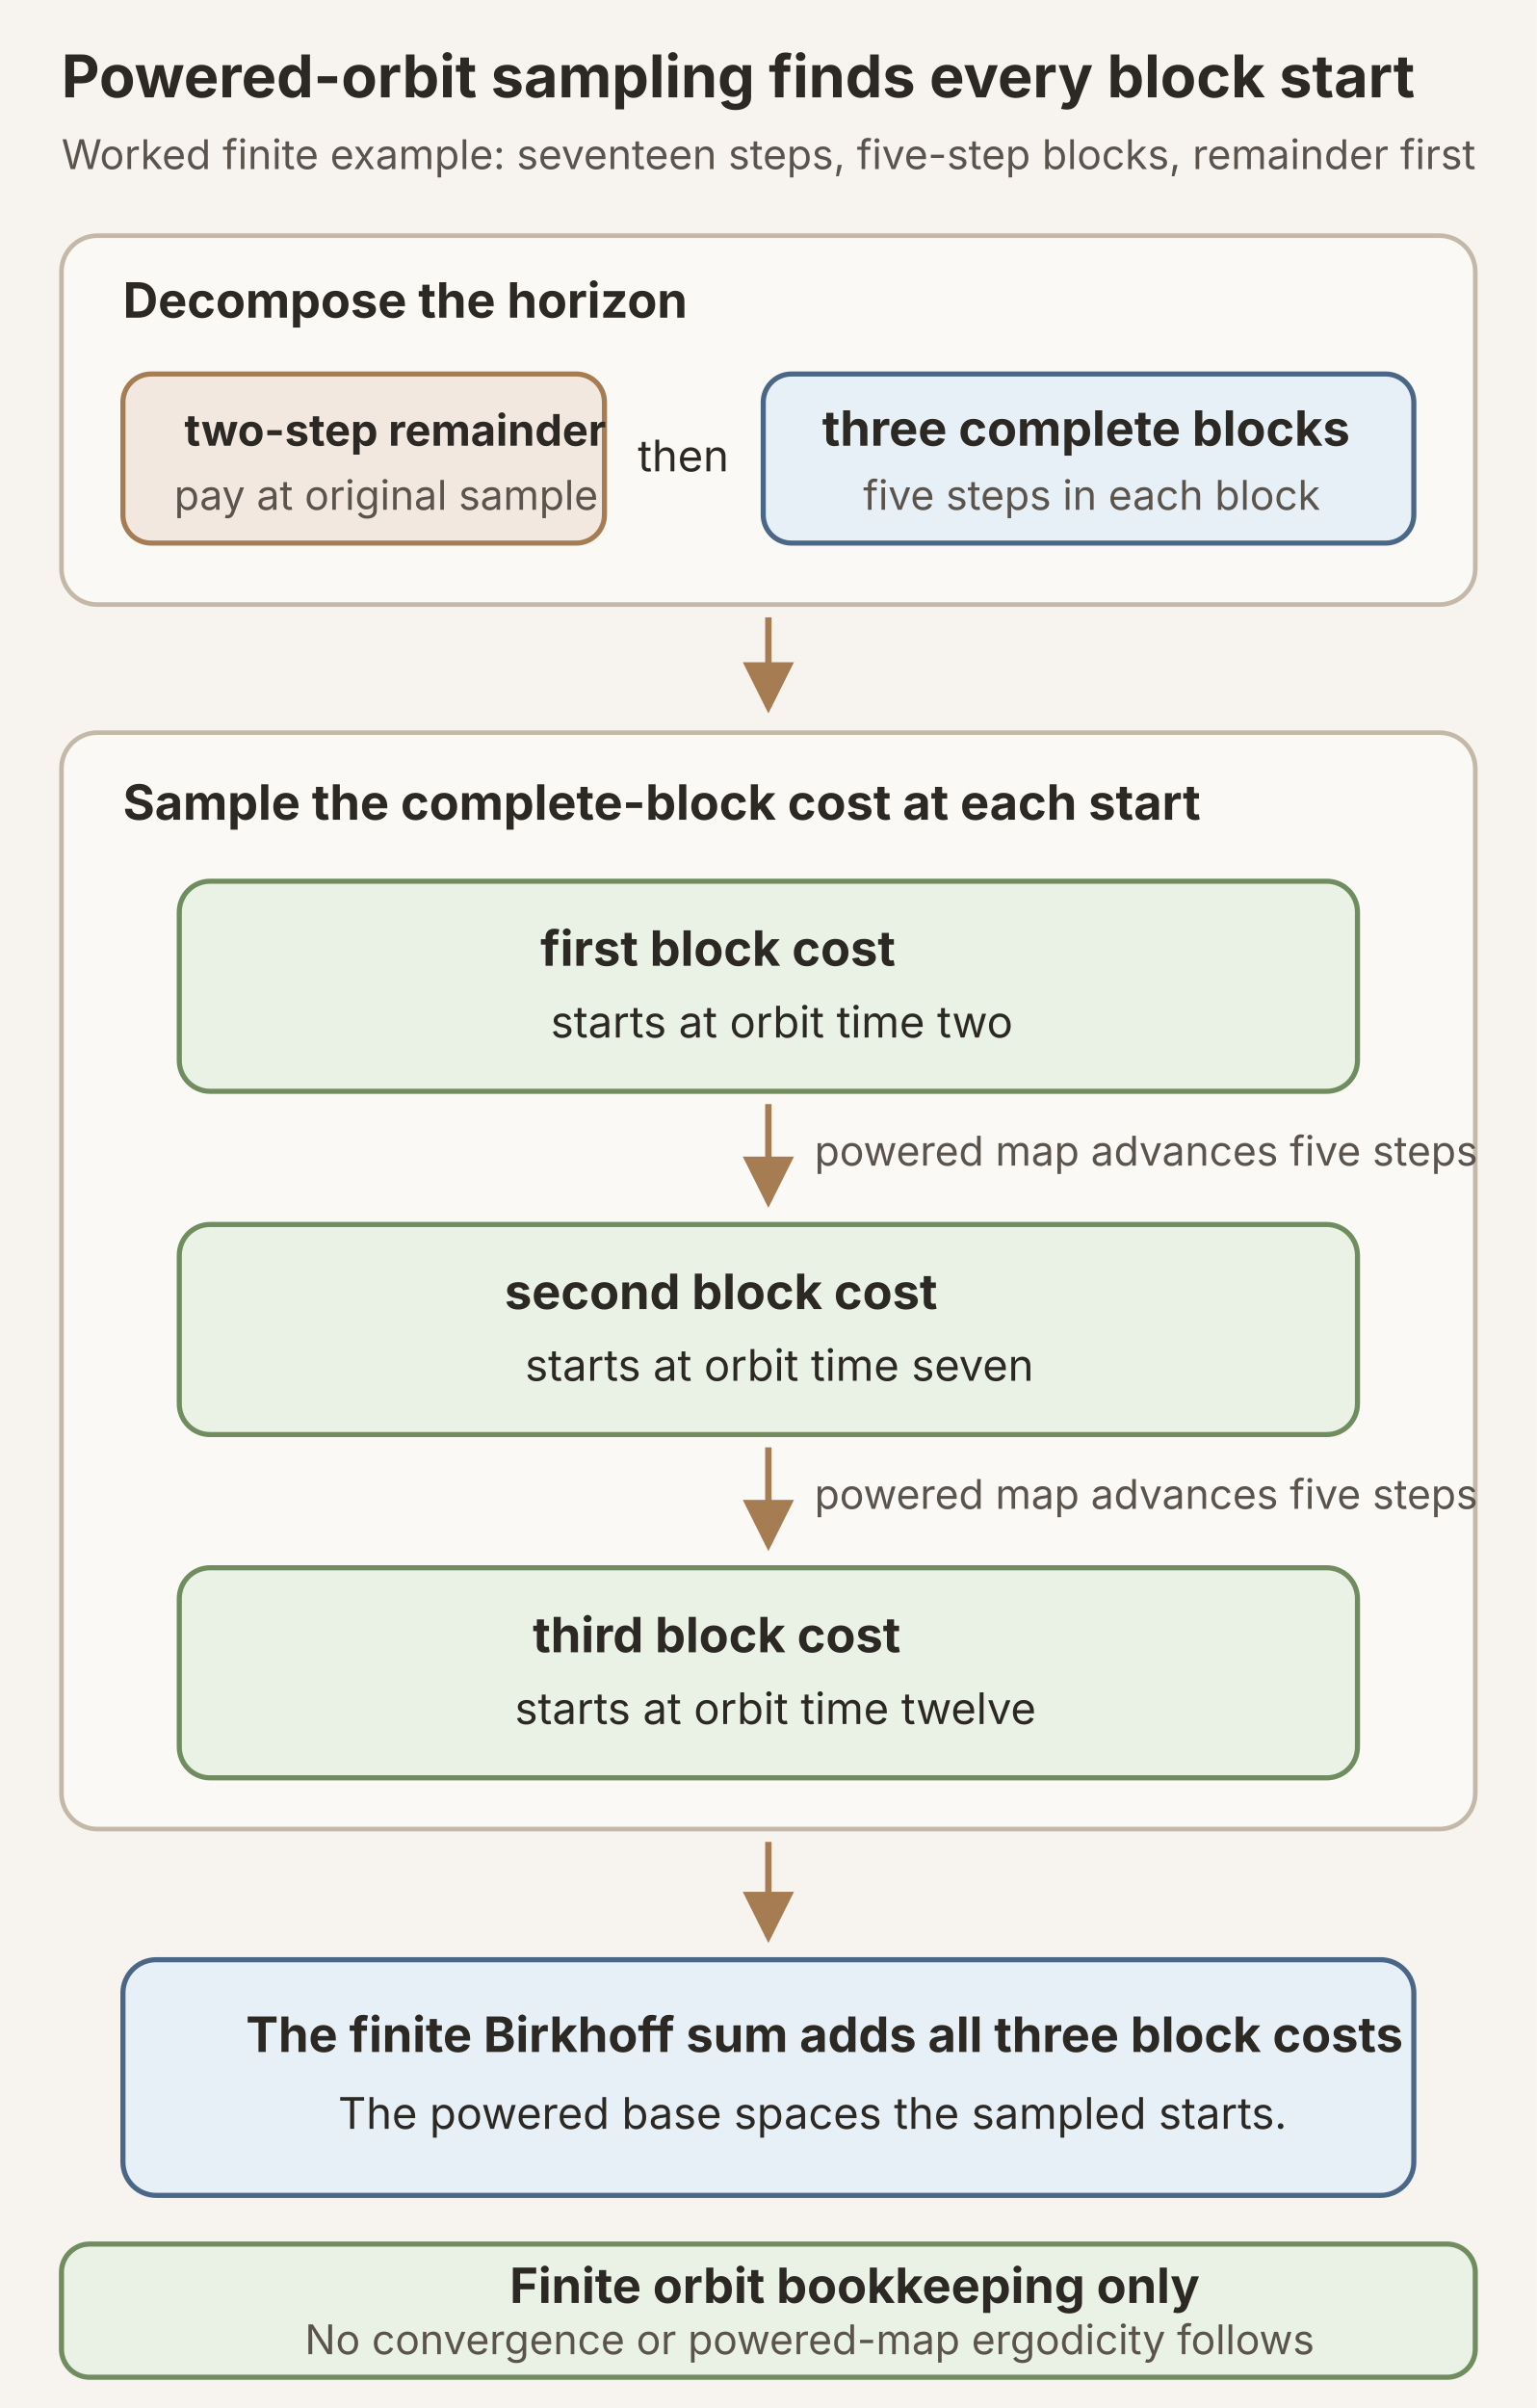
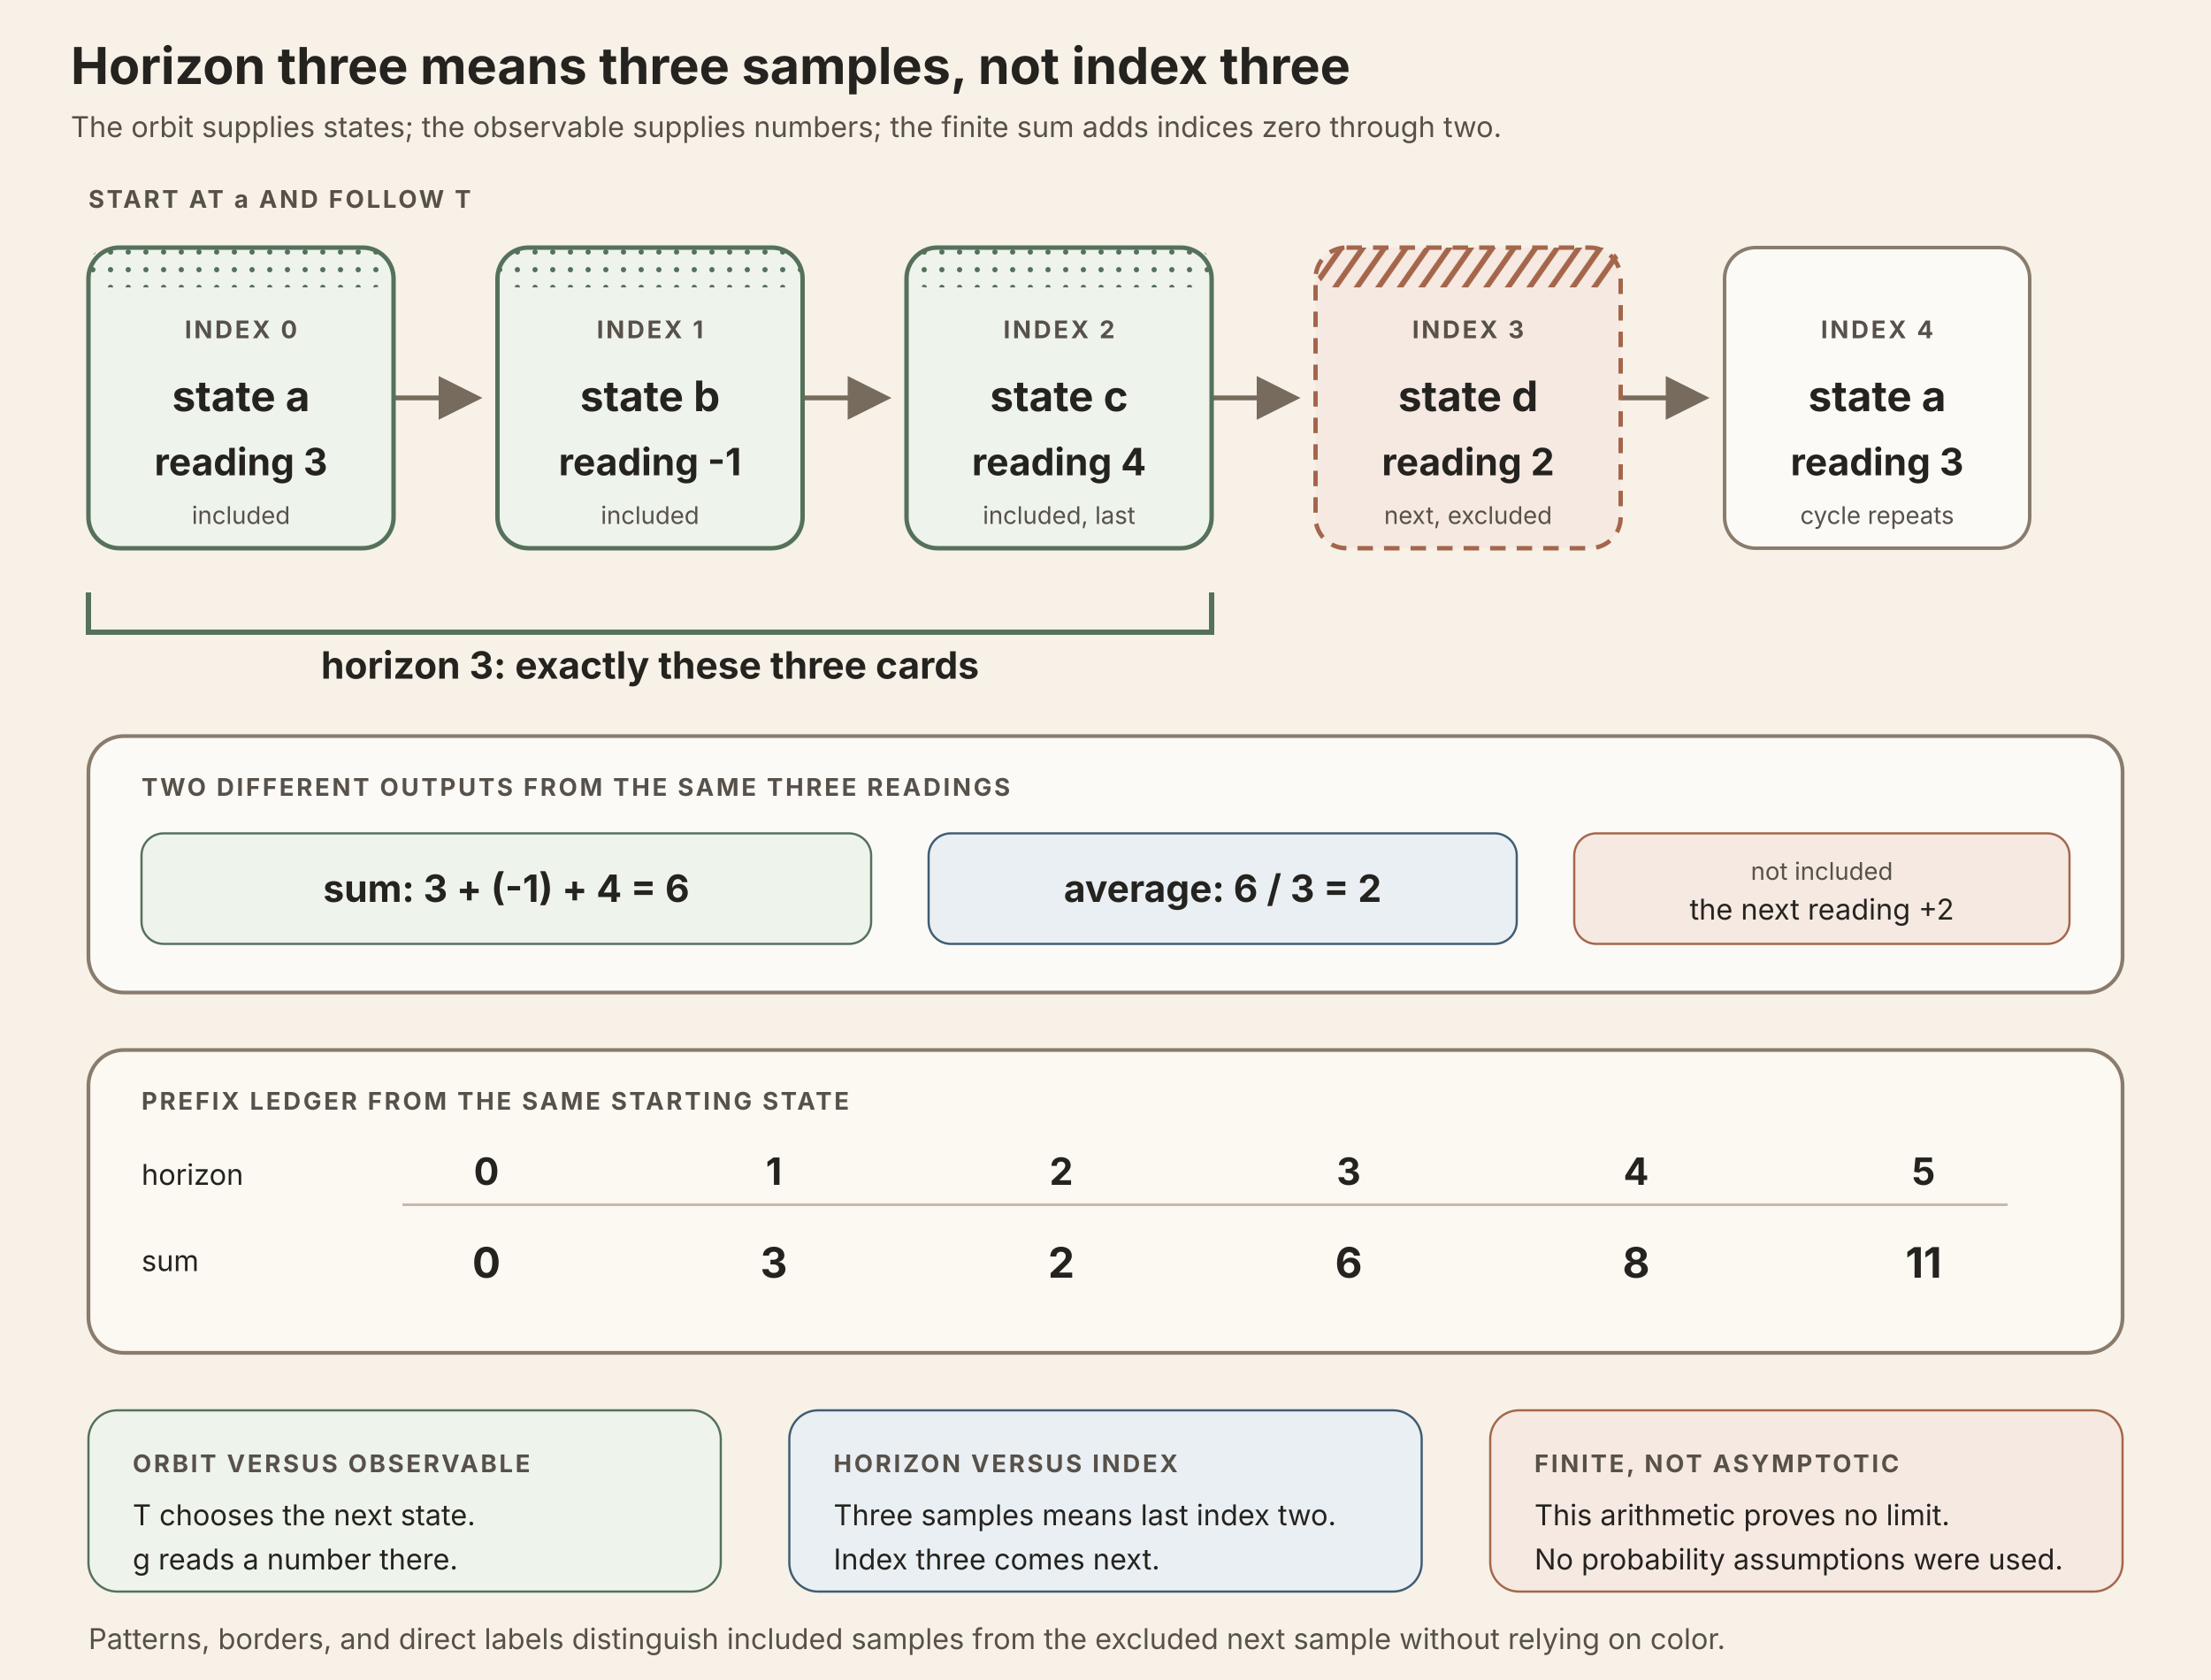
- <svg xmlns="http://www.w3.org/2000/svg" width="600" height="940" viewBox="0 0 600 940" role="img" aria-labelledby="poweredOrbitTitle poweredOrbitDesc">
-   <rect width="600" height="940" fill="#F7F4F0" />
-   <style>
-     .t{font-family:Inter,Arial,Helvetica,sans-serif;fill:#2C2924}
-     .title{font-size:23px;font-weight:700}
-     .h{font-size:19px;font-weight:700}
-     .s{font-size:17px}
-     .m{font-size:16px;fill:#5A544C}
-     .neutral{fill:#FBF9F6;stroke:#C4B8A8;stroke-width:1.8}
-     .remainder{fill:#F3E8E0;stroke:#A67C52;stroke-width:2}
-     .block{fill:#E8F0F7;stroke:#4B6787;stroke-width:2}
-     .sample{fill:#EAF1E5;stroke:#6F8D5E;stroke-width:2}
-     .arrow{fill:none;stroke:#A67C52;stroke-width:2.5;marker-end:url(#arrowhead)}
-   </style>
+ <svg xmlns="http://www.w3.org/2000/svg" width="1000" height="760" viewBox="0 0 1000 760" role="img" aria-labelledby="birkhoffNumericTitle birkhoffNumericDesc">
  <defs>
-     <marker id="arrowhead" markerWidth="8" markerHeight="8" refX="7" refY="4" orient="auto">
-       <path d="M0,0 L8,4 L0,8 Z" fill="#A67C52" />
+     <pattern id="includedDots" width="8" height="8" patternUnits="userSpaceOnUse">
+       <circle cx="2" cy="2" r="1.2" fill="#55715B" />
+     </pattern>
+     <pattern id="excludedStripes" width="8" height="8" patternUnits="userSpaceOnUse" patternTransform="rotate(35)">
+       <rect width="2.5" height="8" fill="#A4664B" />
+     </pattern>
+     <marker id="orbitArrow" markerWidth="9" markerHeight="9" refX="8" refY="4.5" orient="auto" markerUnits="strokeWidth">
+       <path d="M0,0 L9,4.5 L0,9 Z" fill="#776B5E" />
    </marker>
+     <style>
+       .ink{fill:#25231F;font-family:Inter,Arial,Helvetica,sans-serif}
+       .muted{fill:#57514A;font-family:Inter,Arial,Helvetica,sans-serif}
+       .title{font-size:23px;font-weight:750}
+       .subtitle{font-size:13px}
+       .head{font-size:17px;font-weight:750}
+       .body{font-size:13px}
+       .small{font-size:11px}
+       .kicker{font-size:11px;font-weight:750;letter-spacing:1.1px}
+       .number{font-size:19px;font-weight:750}
+     </style>
  </defs>
-   <text x="24" y="38" class="t title">Powered-orbit sampling finds every block start</text>
-   <text x="24" y="66" class="t m">Worked finite example: seventeen steps, five-step blocks, remainder first</text>
-   <rect x="24" y="92" width="552" height="144" rx="14" class="neutral" />
-   <text x="48" y="124" class="t h">Decompose the horizon</text>
-   <rect x="48" y="146" width="188" height="66" rx="11" class="remainder" />
-   <text x="72" y="174" class="t s" font-weight="700">two-step remainder</text>
-   <text x="68" y="199" class="t m">pay at original sample</text>
-   <text x="249" y="184" class="t s">then</text>
-   <rect x="298" y="146" width="254" height="66" rx="11" class="block" />
-   <text x="321" y="174" class="t h">three complete blocks</text>
-   <text x="337" y="199" class="t m">five steps in each block</text>
-   <path d="M300 241 L300 276" class="arrow" />
-   <rect x="24" y="286" width="552" height="428" rx="14" class="neutral" />
-   <text x="48" y="320" class="t h">Sample the complete-block cost at each start</text>
-   <rect x="70" y="344" width="460" height="82" rx="12" class="sample" />
-   <text x="211" y="377" class="t h">first block cost</text>
-   <text x="215" y="405" class="t s">starts at orbit time two</text>
-   <path d="M300 431 L300 469" class="arrow" />
-   <text x="318" y="455" class="t m">powered map advances five steps</text>
-   <rect x="70" y="478" width="460" height="82" rx="12" class="sample" />
-   <text x="197" y="511" class="t h">second block cost</text>
-   <text x="205" y="539" class="t s">starts at orbit time seven</text>
-   <path d="M300 565 L300 603" class="arrow" />
-   <text x="318" y="589" class="t m">powered map advances five steps</text>
-   <rect x="70" y="612" width="460" height="82" rx="12" class="sample" />
-   <text x="208" y="645" class="t h">third block cost</text>
-   <text x="201" y="673" class="t s">starts at orbit time twelve</text>
-   <path d="M300 719 L300 756" class="arrow" />
-   <rect x="48" y="765" width="504" height="92" rx="13" class="block" />
-   <text x="96" y="801" class="t h">The finite Birkhoff sum adds all three block costs</text>
-   <text x="132" y="831" class="t s">The powered base spaces the sampled starts.</text>
-   <rect x="24" y="876" width="552" height="52" rx="11" class="sample" />
-   <text x="199" y="899" class="t h">Finite orbit bookkeeping only</text>
-   <text x="119" y="919" class="t m">No convergence or powered-map ergodicity follows</text>
+   <rect width="1000" height="760" fill="#F7F1E8" />
+   <text x="32" y="38" class="ink title">Horizon three means three samples, not index three</text>
+   <text x="32" y="62" class="muted subtitle">The orbit supplies states; the observable supplies numbers; the finite sum adds indices zero through two.</text>
+   <text x="40" y="94" class="muted kicker">START AT a AND FOLLOW T</text>
+   <path d="M178 180 L216 180" fill="none" stroke="#776B5E" stroke-width="2.2" marker-end="url(#orbitArrow)" />
+   <path d="M363 180 L401 180" fill="none" stroke="#776B5E" stroke-width="2.2" marker-end="url(#orbitArrow)" />
+   <path d="M548 180 L586 180" fill="none" stroke="#776B5E" stroke-width="2.2" marker-end="url(#orbitArrow)" />
+   <path d="M733 180 L771 180" fill="none" stroke="#776B5E" stroke-width="2.2" marker-end="url(#orbitArrow)" />
+   <g>
+     <rect x="40" y="112" width="138" height="136" rx="14" fill="#EEF3EC" stroke="#55715B" stroke-width="2" />
+     <rect x="40" y="112" width="138" height="18" rx="9" fill="url(#includedDots)" />
+     <text x="109" y="153" text-anchor="middle" class="muted kicker">INDEX 0</text>
+     <text x="109" y="186" text-anchor="middle" class="ink number">state a</text>
+     <text x="109" y="215" text-anchor="middle" class="ink head">reading 3</text>
+     <text x="109" y="237" text-anchor="middle" class="muted small">included</text>
+   </g>
+   <g>
+     <rect x="225" y="112" width="138" height="136" rx="14" fill="#EEF3EC" stroke="#55715B" stroke-width="2" />
+     <rect x="225" y="112" width="138" height="18" rx="9" fill="url(#includedDots)" />
+     <text x="294" y="153" text-anchor="middle" class="muted kicker">INDEX 1</text>
+     <text x="294" y="186" text-anchor="middle" class="ink number">state b</text>
+     <text x="294" y="215" text-anchor="middle" class="ink head">reading -1</text>
+     <text x="294" y="237" text-anchor="middle" class="muted small">included</text>
+   </g>
+   <g>
+     <rect x="410" y="112" width="138" height="136" rx="14" fill="#EEF3EC" stroke="#55715B" stroke-width="2" />
+     <rect x="410" y="112" width="138" height="18" rx="9" fill="url(#includedDots)" />
+     <text x="479" y="153" text-anchor="middle" class="muted kicker">INDEX 2</text>
+     <text x="479" y="186" text-anchor="middle" class="ink number">state c</text>
+     <text x="479" y="215" text-anchor="middle" class="ink head">reading 4</text>
+     <text x="479" y="237" text-anchor="middle" class="muted small">included, last</text>
+   </g>
+   <g>
+     <rect x="595" y="112" width="138" height="136" rx="14" fill="#F5E9E2" stroke="#A4664B" stroke-width="2" stroke-dasharray="7 5" />
+     <rect x="595" y="112" width="138" height="18" rx="9" fill="url(#excludedStripes)" />
+     <text x="664" y="153" text-anchor="middle" class="muted kicker">INDEX 3</text>
+     <text x="664" y="186" text-anchor="middle" class="ink number">state d</text>
+     <text x="664" y="215" text-anchor="middle" class="ink head">reading 2</text>
+     <text x="664" y="237" text-anchor="middle" class="muted small">next, excluded</text>
+   </g>
+   <g>
+     <rect x="780" y="112" width="138" height="136" rx="14" fill="#FBFAF7" stroke="#8A7C6D" stroke-width="1.6" />
+     <text x="849" y="153" text-anchor="middle" class="muted kicker">INDEX 4</text>
+     <text x="849" y="186" text-anchor="middle" class="ink number">state a</text>
+     <text x="849" y="215" text-anchor="middle" class="ink head">reading 3</text>
+     <text x="849" y="237" text-anchor="middle" class="muted small">cycle repeats</text>
+   </g>
+   <path d="M40 268 L40 286 L548 286 L548 268" fill="none" stroke="#55715B" stroke-width="2.4" />
+   <text x="294" y="307" text-anchor="middle" class="ink head">horizon 3: exactly these three cards</text>
+   <rect x="40" y="333" width="920" height="116" rx="16" fill="#FBFAF7" stroke="#8A7C6D" stroke-width="1.7" />
+   <text x="64" y="360" class="muted kicker">TWO DIFFERENT OUTPUTS FROM THE SAME THREE READINGS</text>
+   <rect x="64" y="377" width="330" height="50" rx="10" fill="#EEF3EC" stroke="#55715B" />
+   <text x="229" y="408" text-anchor="middle" class="ink head">sum: 3 + (-1) + 4 = 6</text>
+   <rect x="420" y="377" width="266" height="50" rx="10" fill="#E9EFF3" stroke="#3F5D73" />
+   <text x="553" y="408" text-anchor="middle" class="ink head">average: 6 / 3 = 2</text>
+   <rect x="712" y="377" width="224" height="50" rx="10" fill="#F5E9E2" stroke="#A4664B" />
+   <text x="824" y="398" text-anchor="middle" class="muted small">not included</text>
+   <text x="824" y="416" text-anchor="middle" class="ink body">the next reading +2</text>
+   <rect x="40" y="475" width="920" height="137" rx="16" fill="#FCF8F2" stroke="#8A7C6D" stroke-width="1.7" />
+   <text x="64" y="502" class="muted kicker">PREFIX LEDGER FROM THE SAME STARTING STATE</text>
+   <text x="64" y="536" class="ink body">horizon</text>
+   <text x="64" y="575" class="ink body">sum</text>
+   <g class="ink">
+     <text x="220" y="536" text-anchor="middle" class="head">0</text>
+     <text x="350" y="536" text-anchor="middle" class="head">1</text>
+     <text x="480" y="536" text-anchor="middle" class="head">2</text>
+     <text x="610" y="536" text-anchor="middle" class="head">3</text>
+     <text x="740" y="536" text-anchor="middle" class="head">4</text>
+     <text x="870" y="536" text-anchor="middle" class="head">5</text>
+     <text x="220" y="578" text-anchor="middle" class="number">0</text>
+     <text x="350" y="578" text-anchor="middle" class="number">3</text>
+     <text x="480" y="578" text-anchor="middle" class="number">2</text>
+     <text x="610" y="578" text-anchor="middle" class="number">6</text>
+     <text x="740" y="578" text-anchor="middle" class="number">8</text>
+     <text x="870" y="578" text-anchor="middle" class="number">11</text>
+   </g>
+   <path d="M182 545 L908 545" stroke="#C8B8A7" stroke-width="1.2" />
+   <rect x="40" y="638" width="286" height="82" rx="13" fill="#EEF3EC" stroke="#55715B" />
+   <text x="60" y="666" class="muted kicker">ORBIT VERSUS OBSERVABLE</text>
+   <text x="60" y="690" class="ink body">T chooses the next state.</text>
+   <text x="60" y="710" class="ink body">g reads a number there.</text>
+   <rect x="357" y="638" width="286" height="82" rx="13" fill="#E9EFF3" stroke="#3F5D73" />
+   <text x="377" y="666" class="muted kicker">HORIZON VERSUS INDEX</text>
+   <text x="377" y="690" class="ink body">Three samples means last index two.</text>
+   <text x="377" y="710" class="ink body">Index three comes next.</text>
+   <rect x="674" y="638" width="286" height="82" rx="13" fill="#F5E9E2" stroke="#A4664B" />
+   <text x="694" y="666" class="muted kicker">FINITE, NOT ASYMPTOTIC</text>
+   <text x="694" y="690" class="ink body">This arithmetic proves no limit.</text>
+   <text x="694" y="710" class="ink body">No probability assumptions were used.</text>
+   <text x="40" y="746" class="muted subtitle">Patterns, borders, and direct labels distinguish included samples from the excluded next sample without relying on color.</text>
</svg>
